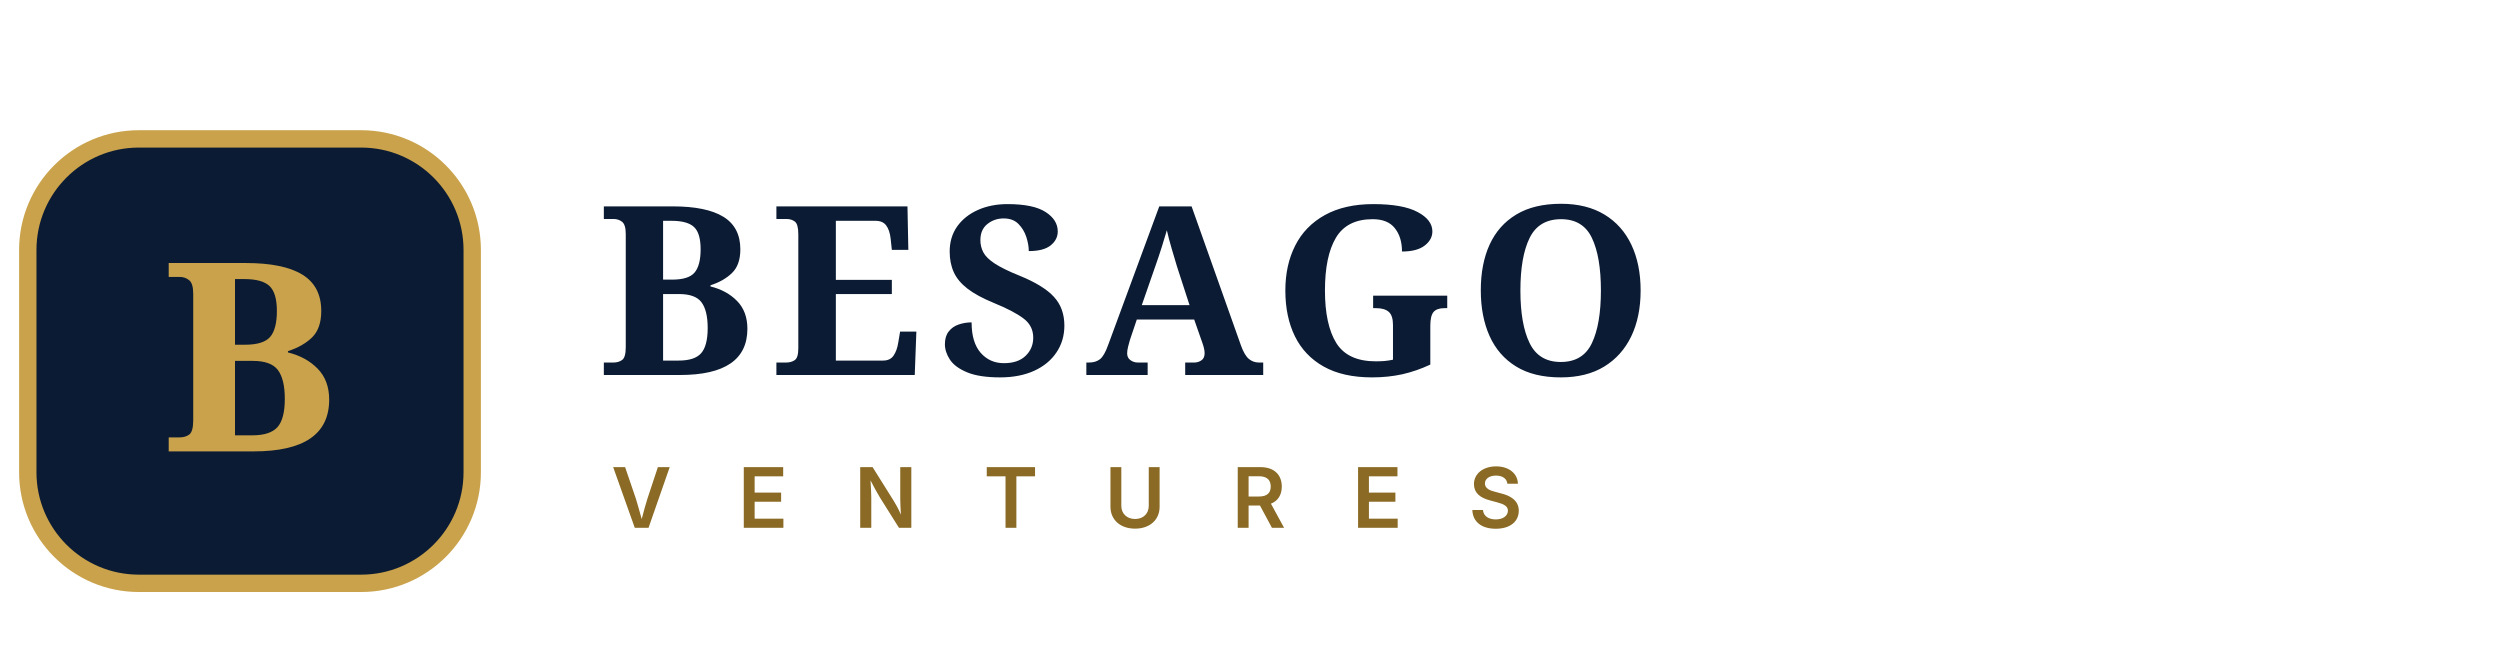
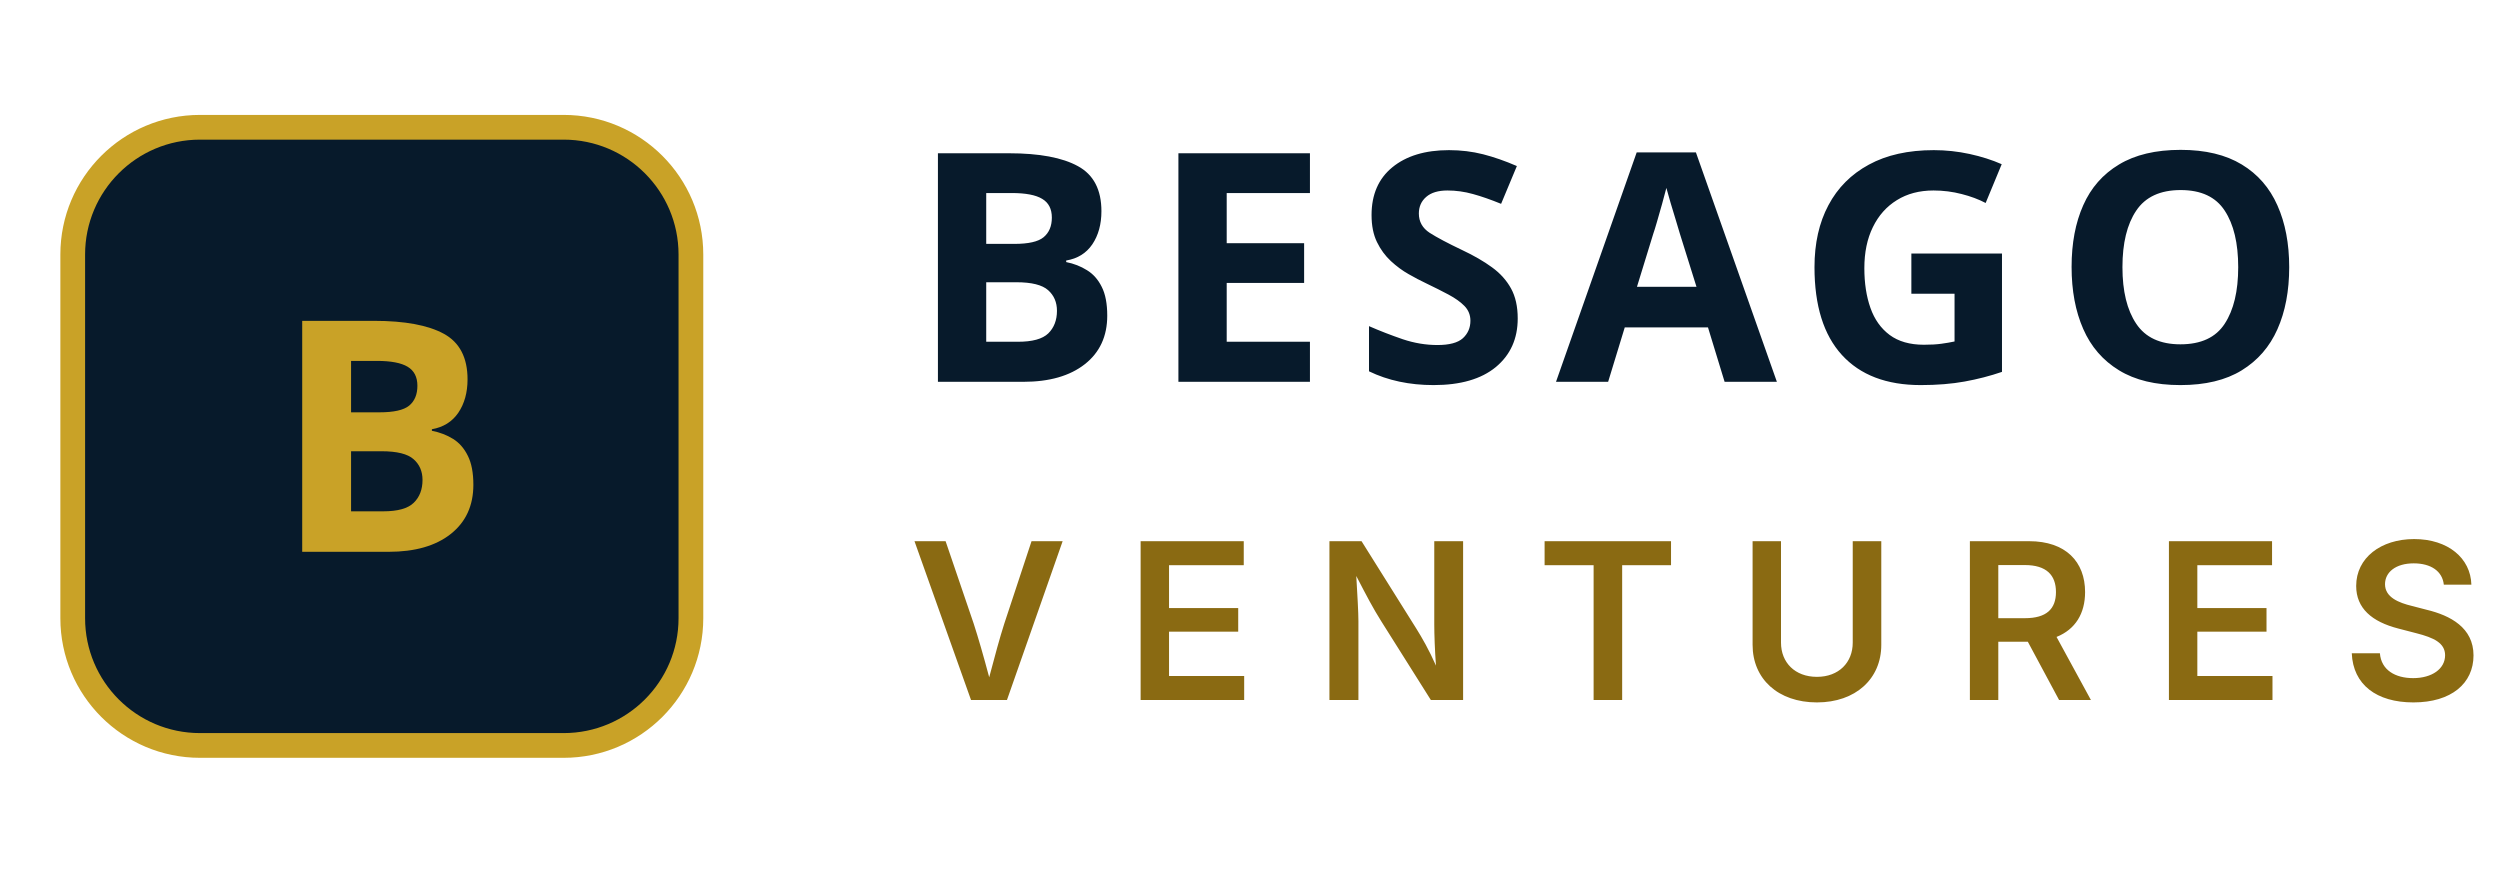
- <svg xmlns="http://www.w3.org/2000/svg" viewBox="0 0 360 96" role="img" aria-label="Besago Ventures">
-   <rect x="4" y="20" width="64" height="64" rx="16" fill="#0B1B33" stroke="#C9A24B" stroke-width="2.5" />
-   <text x="36" y="65" text-anchor="middle" font-family="Fraunces, Georgia, serif" font-weight="600" font-size="38" fill="#C9A24B">B</text>
-   <text x="86" y="54" font-family="Fraunces, Georgia, serif" font-weight="600" font-size="34" letter-spacing="2" fill="#0B1B33">BESAGO</text>
-   <text x="88" y="76" font-family="Inter, Arial, sans-serif" font-weight="600" font-size="12" letter-spacing="9.5" fill="#8A6A24">VENTURES</text>
+ <svg xmlns="http://www.w3.org/2000/svg" viewBox="0 0 275 96" role="img" aria-label="Besago Ventures">
+   <rect x="8" y="14" width="68" height="68" rx="14" fill="#071A2B" stroke="#C9A227" stroke-width="2.72" />
+   <text x="42" y="60.7" text-anchor="middle" font-family="Sora, 'Segoe UI', system-ui, sans-serif" font-weight="700" font-size="35.6" fill="#C9A227">B</text>
+   <text x="100" y="42" font-family="Sora, 'Segoe UI', system-ui, sans-serif" font-weight="600" font-size="35.2" letter-spacing="2.8" fill="#071A2B">BESAGO</text>
+   <text x="100" y="77" font-family="Inter, 'Segoe UI', system-ui, sans-serif" font-weight="600" font-size="24" letter-spacing="6.24" fill="#8A6A12">VENTURES</text>
</svg>
